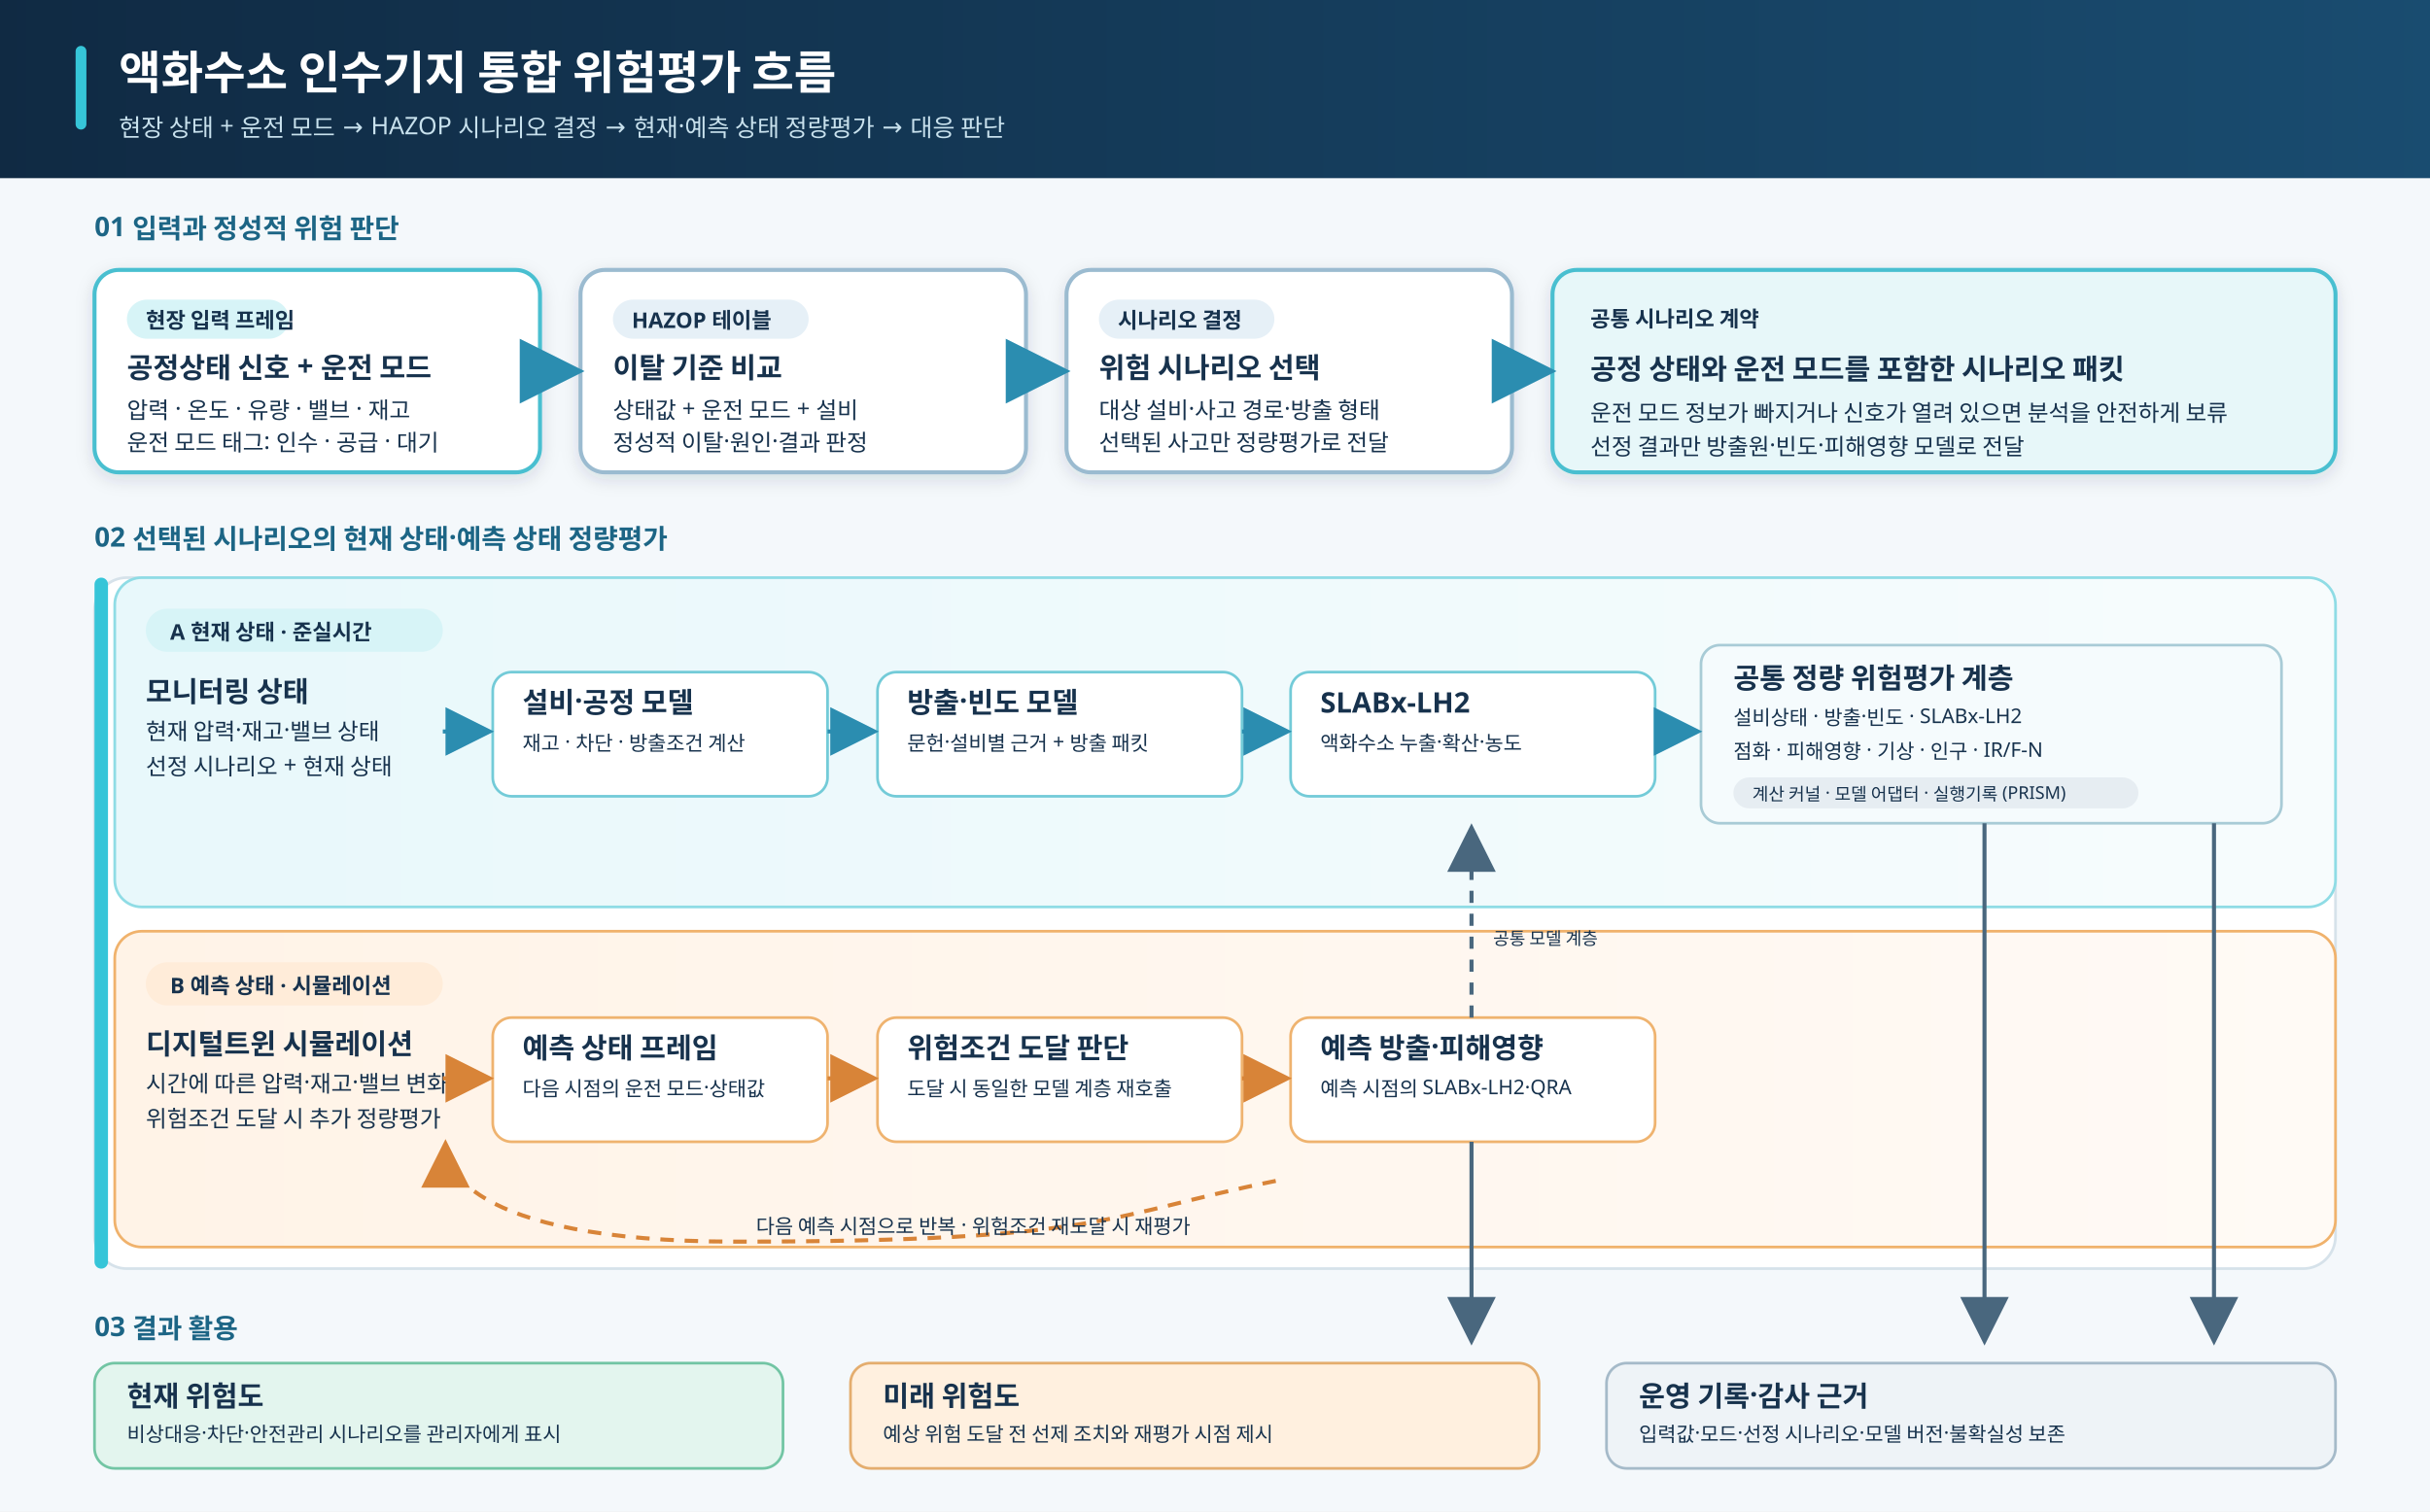
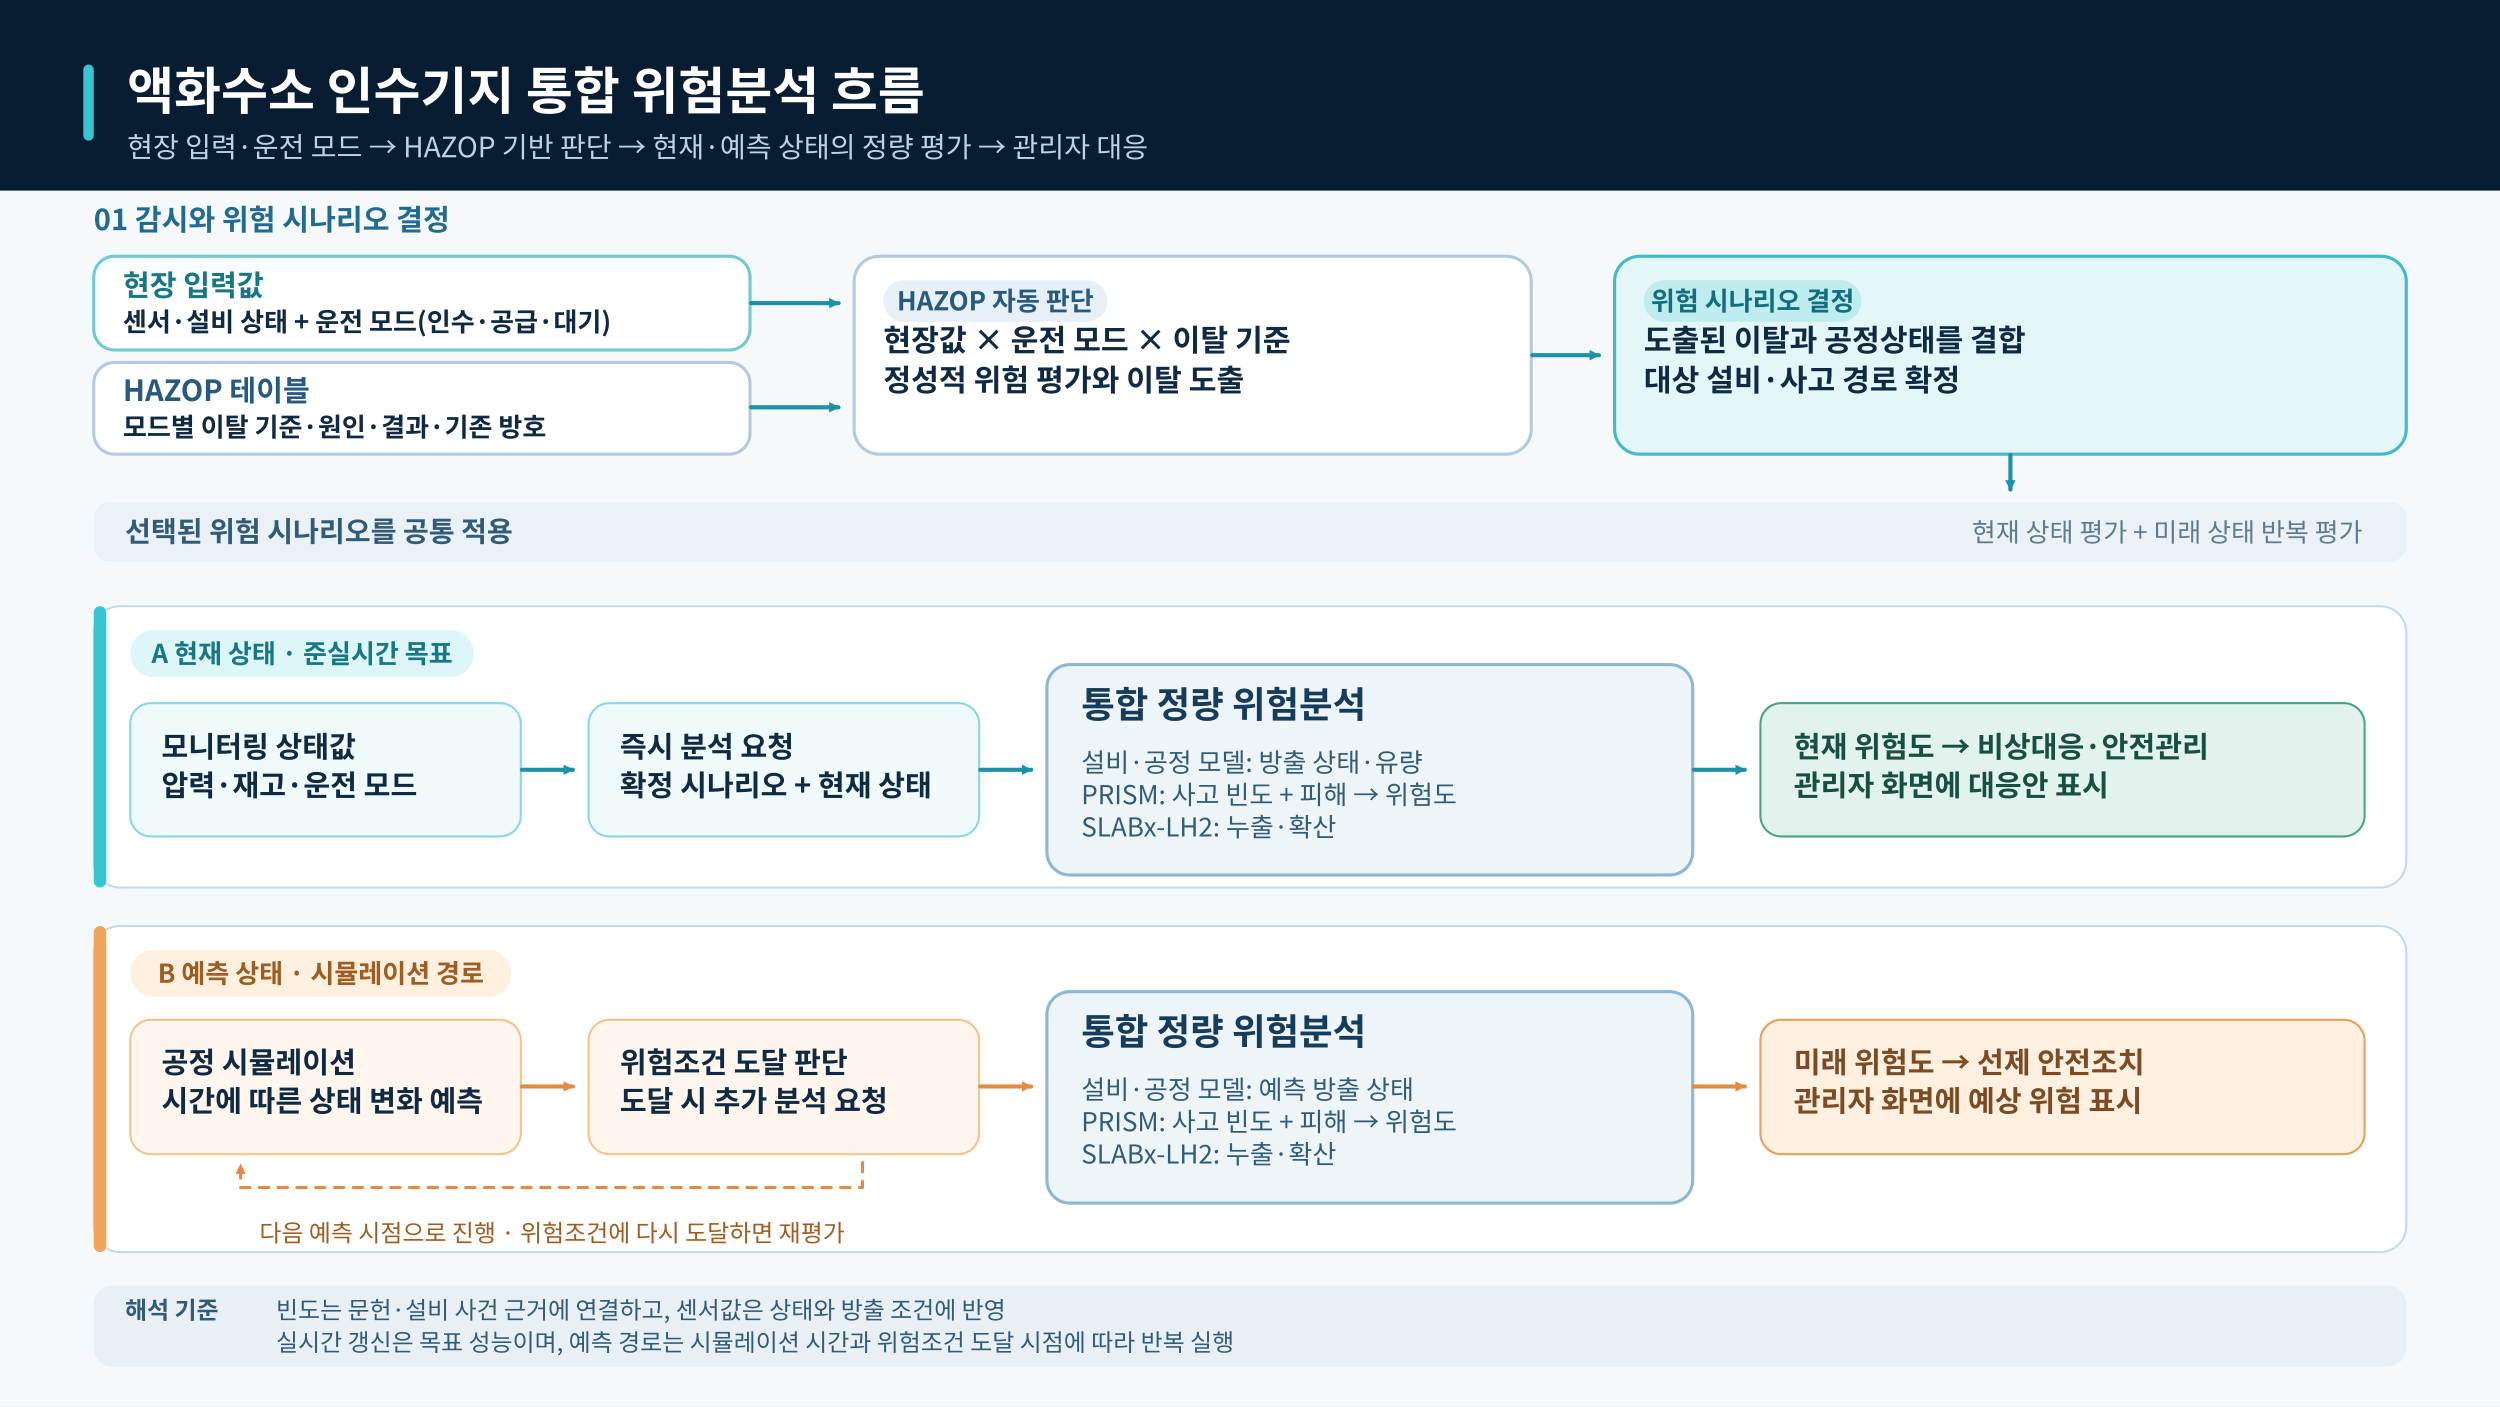
- <svg xmlns="http://www.w3.org/2000/svg" width="1800" height="1120" viewBox="0 0 1800 1120" role="img" aria-labelledby="title desc">
+ <svg xmlns="http://www.w3.org/2000/svg" width="2400" height="1350" viewBox="0 0 2400 1350" role="img" aria-label="액화수소 인수기지의 HAZOP 연계 실시간 및 예측 위험분석 흐름도">
  <defs>
-     <linearGradient id="header" x1="0" y1="0" x2="1" y2="0">
-       <stop offset="0" stop-color="#102a43" />
-       <stop offset="1" stop-color="#194c70" />
-     </linearGradient>
-     <linearGradient id="current" x1="0" y1="0" x2="1" y2="0">
-       <stop offset="0" stop-color="#e8f8fb" />
-       <stop offset="1" stop-color="#f7fcfd" />
-     </linearGradient>
-     <linearGradient id="forecast" x1="0" y1="0" x2="1" y2="0">
-       <stop offset="0" stop-color="#fff3e7" />
-       <stop offset="1" stop-color="#fffaf5" />
-     </linearGradient>
-     <filter id="shadow" x="-10%" y="-10%" width="120%" height="130%">
-       <feDropShadow dx="0" dy="4" stdDeviation="6" flood-color="#102a43" flood-opacity="0.13" />
-     </filter>
-     <marker id="arrow" markerWidth="12" markerHeight="12" refX="10" refY="6" orient="auto">
-       <path d="M0,0 L12,6 L0,12 z" fill="#2b8db0" />
+     <marker id="arrow-1C92A8" markerWidth="12" markerHeight="12" refX="10" refY="6" orient="auto" markerUnits="userSpaceOnUse">
+       <path d="M 1 1 L 11 6 L 1 11 z" fill="#1C92A8" />
    </marker>
-     <marker id="arrow-orange" markerWidth="12" markerHeight="12" refX="10" refY="6" orient="auto">
-       <path d="M0,0 L12,6 L0,12 z" fill="#d88438" />
+     <marker id="arrow-3A70A9" markerWidth="12" markerHeight="12" refX="10" refY="6" orient="auto" markerUnits="userSpaceOnUse">
+       <path d="M 1 1 L 11 6 L 1 11 z" fill="#3A70A9" />
    </marker>
-     <marker id="arrow-dark" markerWidth="12" markerHeight="12" refX="10" refY="6" orient="auto">
-       <path d="M0,0 L12,6 L0,12 z" fill="#49677e" />
+     <marker id="arrow-E28B43" markerWidth="12" markerHeight="12" refX="10" refY="6" orient="auto" markerUnits="userSpaceOnUse">
+       <path d="M 1 1 L 11 6 L 1 11 z" fill="#E28B43" />
    </marker>
-     <style>
-       .kr { font-family: "Malgun Gothic", "Noto Sans KR", sans-serif; fill:#17324d; }
-       .title { font-size:34px; font-weight:700; fill:#ffffff; }
-       .subtitle { font-size:18px; fill:#c8e1ed; }
-       .section { font-size:20px; font-weight:700; fill:#1c6585; }
-       .box-title { font-size:21px; font-weight:700; }
-       .box-text { font-size:17px; }
-       .small { font-size:15px; }
-       .tiny { font-size:13px; }
-       .label { font-size:16px; font-weight:700; }
-     </style>
+     <marker id="arrow-AA5A4B" markerWidth="12" markerHeight="12" refX="10" refY="6" orient="auto" markerUnits="userSpaceOnUse">
+       <path d="M 1 1 L 11 6 L 1 11 z" fill="#AA5A4B" />
+     </marker>
+     <marker id="arrow-768EA3" markerWidth="12" markerHeight="12" refX="10" refY="6" orient="auto" markerUnits="userSpaceOnUse">
+       <path d="M 1 1 L 11 6 L 1 11 z" fill="#768EA3" />
+     </marker>
  </defs>
-   <rect width="1800" height="1120" fill="#f4f8fb" />
-   <rect x="0" y="0" width="1800" height="132" fill="url(#header)" />
-   <rect x="56" y="34" width="8" height="62" rx="4" fill="#36c5d8" />
-   <text x="88" y="66" class="kr title">액화수소 인수기지 통합 위험평가 흐름</text>
-   <text x="88" y="101" class="kr subtitle">현장 상태 + 운전 모드 → HAZOP 시나리오 결정 → 현재·예측 상태 정량평가 → 대응 판단</text>
-   <text x="70" y="175" class="kr section">01  입력과 정성적 위험 판단</text>
-   <g filter="url(#shadow)">
-     <rect x="70" y="200" width="330" height="150" rx="18" fill="#ffffff" stroke="#49bfd0" stroke-width="3" />
-     <rect x="430" y="200" width="330" height="150" rx="18" fill="#ffffff" stroke="#9bbbd0" stroke-width="3" />
-     <rect x="790" y="200" width="330" height="150" rx="18" fill="#ffffff" stroke="#9bbbd0" stroke-width="3" />
-     <rect x="1150" y="200" width="580" height="150" rx="18" fill="#e7f7f9" stroke="#49bfd0" stroke-width="3" />
-   </g>
-   <rect x="94" y="222" width="120" height="29" rx="15" fill="#d7f4f7" />
-   <text x="108" y="243" class="kr label" fill="#207f95">현장 입력 프레임</text>
-   <text x="94" y="280" class="kr box-title">공정상태 신호 + 운전 모드</text>
-   <text x="94" y="310" class="kr box-text">압력 · 온도 · 유량 · 밸브 · 재고</text>
-   <text x="94" y="334" class="kr box-text">운전 모드 태그: 인수 · 공급 · 대기</text>
-   <rect x="454" y="222" width="145" height="29" rx="15" fill="#e6f0f7" />
-   <text x="468" y="243" class="kr label" fill="#2b6384">HAZOP 테이블</text>
-   <text x="454" y="280" class="kr box-title">이탈 기준 비교</text>
-   <text x="454" y="310" class="kr box-text">상태값 + 운전 모드 + 설비</text>
-   <text x="454" y="334" class="kr box-text">정성적 이탈·원인·결과 판정</text>
-   <rect x="814" y="222" width="130" height="29" rx="15" fill="#e6f0f7" />
-   <text x="828" y="243" class="kr label" fill="#2b6384">시나리오 결정</text>
-   <text x="814" y="280" class="kr box-title">위험 시나리오 선택</text>
-   <text x="814" y="310" class="kr box-text">대상 설비·사고 경로·방출 형태</text>
-   <text x="814" y="334" class="kr box-text">선택된 사고만 정량평가로 전달</text>
-   <text x="1178" y="242" class="kr label" fill="#247a8a">공통 시나리오 계약</text>
-   <text x="1178" y="281" class="kr box-title">공정 상태와 운전 모드를 포함한 시나리오 패킷</text>
-   <text x="1178" y="312" class="kr box-text">운전 모드 정보가 빠지거나 신호가 열려 있으면 분석을 안전하게 보류</text>
-   <text x="1178" y="337" class="kr box-text">선정 결과만 방출원·빈도·피해영향 모델로 전달</text>
-   <line x1="400" y1="275" x2="425" y2="275" stroke="#2b8db0" stroke-width="4" marker-end="url(#arrow)" />
-   <line x1="760" y1="275" x2="785" y2="275" stroke="#2b8db0" stroke-width="4" marker-end="url(#arrow)" />
-   <line x1="1120" y1="275" x2="1145" y2="275" stroke="#2b8db0" stroke-width="4" marker-end="url(#arrow)" />
-   <text x="70" y="405" class="kr section">02  선택된 시나리오의 현재 상태·예측 상태 정량평가</text>
-   <rect x="70" y="428" width="1660" height="512" rx="24" fill="#ffffff" stroke="#d6e2ea" stroke-width="2" />
-   <rect x="70" y="428" width="10" height="512" rx="5" fill="#36c5d8" />
-   <rect x="85" y="428" width="1645" height="244" rx="20" fill="url(#current)" stroke="#8fdce5" stroke-width="2" />
-   <rect x="85" y="690" width="1645" height="234" rx="20" fill="url(#forecast)" stroke="#f0b26c" stroke-width="2" />
-   <rect x="108" y="451" width="220" height="32" rx="16" fill="#d7f4f7" />
-   <text x="126" y="474" class="kr label" fill="#247f91">A  현재 상태 · 준실시간</text>
-   <text x="108" y="520" class="kr box-title">모니터링 상태</text>
-   <text x="108" y="548" class="kr box-text">현재 압력·재고·밸브 상태</text>
-   <text x="108" y="574" class="kr box-text">선정 시나리오 + 현재 상태</text>
-   <rect x="365" y="498" width="248" height="92" rx="14" fill="#ffffff" stroke="#73cbd8" stroke-width="2" />
-   <text x="387" y="528" class="kr box-title">설비·공정 모델</text>
-   <text x="387" y="556" class="kr small">재고 · 차단 · 방출조건 계산</text>
-   <line x1="328" y1="542" x2="360" y2="542" stroke="#2b8db0" stroke-width="3" marker-end="url(#arrow)" />
-   <rect x="650" y="498" width="270" height="92" rx="14" fill="#ffffff" stroke="#73cbd8" stroke-width="2" />
-   <text x="672" y="528" class="kr box-title">방출·빈도 모델</text>
-   <text x="672" y="556" class="kr small">문헌·설비별 근거 + 방출 패킷</text>
-   <line x1="613" y1="542" x2="645" y2="542" stroke="#2b8db0" stroke-width="3" marker-end="url(#arrow)" />
-   <rect x="956" y="498" width="270" height="92" rx="14" fill="#ffffff" stroke="#73cbd8" stroke-width="2" />
-   <text x="978" y="528" class="kr box-title">SLABx-LH2</text>
-   <text x="978" y="556" class="kr small">액화수소 누출·확산·농도</text>
-   <line x1="920" y1="542" x2="951" y2="542" stroke="#2b8db0" stroke-width="3" marker-end="url(#arrow)" />
-   <rect x="1260" y="478" width="430" height="132" rx="14" fill="#f5fbfd" stroke="#a8cbd6" stroke-width="2" />
-   <text x="1284" y="510" class="kr box-title">공통 정량 위험평가 계층</text>
-   <text x="1284" y="537" class="kr small">설비상태 · 방출·빈도 · SLABx-LH2</text>
-   <text x="1284" y="562" class="kr small">점화 · 피해영향 · 기상 · 인구 · IR/F-N</text>
-   <rect x="1284" y="576" width="300" height="23" rx="12" fill="#e6edf2" />
-   <text x="1298" y="593" class="kr tiny" fill="#49677e">계산 커널 · 모델 어댑터 · 실행기록 (PRISM)</text>
-   <line x1="1226" y1="542" x2="1255" y2="542" stroke="#2b8db0" stroke-width="3" marker-end="url(#arrow)" />
-   <rect x="108" y="713" width="220" height="32" rx="16" fill="#ffecd9" />
-   <text x="126" y="736" class="kr label" fill="#a56127">B  예측 상태 · 시뮬레이션</text>
-   <text x="108" y="781" class="kr box-title">디지털트윈 시뮬레이션</text>
-   <text x="108" y="809" class="kr box-text">시간에 따른 압력·재고·밸브 변화</text>
-   <text x="108" y="835" class="kr box-text">위험조건 도달 시 추가 정량평가</text>
-   <rect x="365" y="754" width="248" height="92" rx="14" fill="#ffffff" stroke="#efb36f" stroke-width="2" />
-   <text x="387" y="784" class="kr box-title">예측 상태 프레임</text>
-   <text x="387" y="812" class="kr small">다음 시점의 운전 모드·상태값</text>
-   <line x1="328" y1="799" x2="360" y2="799" stroke="#d88438" stroke-width="3" marker-end="url(#arrow-orange)" />
-   <rect x="650" y="754" width="270" height="92" rx="14" fill="#ffffff" stroke="#efb36f" stroke-width="2" />
-   <text x="672" y="784" class="kr box-title">위험조건 도달 판단</text>
-   <text x="672" y="812" class="kr small">도달 시 동일한 모델 계층 재호출</text>
-   <line x1="613" y1="799" x2="645" y2="799" stroke="#d88438" stroke-width="3" marker-end="url(#arrow-orange)" />
-   <rect x="956" y="754" width="270" height="92" rx="14" fill="#ffffff" stroke="#efb36f" stroke-width="2" />
-   <text x="978" y="784" class="kr box-title">예측 방출·피해영향</text>
-   <text x="978" y="812" class="kr small">예측 시점의 SLABx-LH2·QRA</text>
-   <line x1="920" y1="799" x2="951" y2="799" stroke="#d88438" stroke-width="3" marker-end="url(#arrow-orange)" />
-   <line x1="1090" y1="754" x2="1090" y2="616" stroke="#49677e" stroke-width="3" stroke-dasharray="9 8" marker-end="url(#arrow-dark)" />
-   <text x="1106" y="700" class="kr tiny" fill="#49677e">공통 모델 계층</text>
-   <text x="70" y="990" class="kr section">03  결과 활용</text>
-   <rect x="70" y="1010" width="510" height="78" rx="15" fill="#e3f5ee" stroke="#72c5a4" stroke-width="2" />
-   <text x="94" y="1042" class="kr box-title" fill="#2f765d">현재 위험도</text>
-   <text x="94" y="1068" class="kr small">비상대응·차단·안전관리 시나리오를 관리자에게 표시</text>
-   <rect x="630" y="1010" width="510" height="78" rx="15" fill="#fff0df" stroke="#e4ad6e" stroke-width="2" />
-   <text x="654" y="1042" class="kr box-title" fill="#9c642e">미래 위험도</text>
-   <text x="654" y="1068" class="kr small">예상 위험 도달 전 선제 조치와 재평가 시점 제시</text>
-   <rect x="1190" y="1010" width="540" height="78" rx="15" fill="#eef3f7" stroke="#a5bac9" stroke-width="2" />
-   <text x="1214" y="1042" class="kr box-title" fill="#49677e">운영 기록·감사 근거</text>
-   <text x="1214" y="1068" class="kr small">입력값·모드·선정 시나리오·모델 버전·불확실성 보존</text>
-   <line x1="1470" y1="610" x2="1470" y2="991" stroke="#49677e" stroke-width="3" marker-end="url(#arrow-dark)" />
-   <line x1="1090" y1="846" x2="1090" y2="991" stroke="#49677e" stroke-width="3" marker-end="url(#arrow-dark)" />
-   <line x1="1640" y1="610" x2="1640" y2="991" stroke="#49677e" stroke-width="3" marker-end="url(#arrow-dark)" />
-   <path d="M 945 875 C 820 900, 820 920, 545 920 C 340 920, 330 860, 330 850" fill="none" stroke="#d88438" stroke-width="3" stroke-dasharray="10 8" marker-end="url(#arrow-orange)" />
-   <text x="560" y="914" class="kr small" fill="#a56127">다음 예측 시점으로 반복 · 위험조건 재도달 시 재평가</text>
+   <rect width="2400" height="1350" fill="#F5F9FC" />
+   <rect width="2400" height="183" fill="#081D31" />
+   <rect x="80" y="62" width="10" height="73" rx="5" fill="#35C6D6" />
+   <text x="122" y="105" font-family="Malgun Gothic, Noto Sans CJK KR, sans-serif" font-size="49" font-weight="800" fill="#FFFFFF" text-anchor="start">
+     <tspan x="122" dy="0">액화수소 인수기지 통합 위험분석 흐름</tspan>
+   </text>
+   <text x="122" y="151" font-family="Malgun Gothic, Noto Sans CJK KR, sans-serif" font-size="27" font-weight="400" fill="#BAD4E5" text-anchor="start">
+     <tspan x="122" dy="0">현장 입력·운전 모드 → HAZOP 기반 판단 → 현재·예측 상태의 정량 평가 → 관리자 대응</tspan>
+   </text>
+   <text x="90" y="221" font-family="Malgun Gothic, Noto Sans CJK KR, sans-serif" font-size="28" font-weight="800" fill="#216A91" text-anchor="start">
+     <tspan x="90" dy="0">01  감시와 위험 시나리오 결정</tspan>
+   </text>
+   <rect x="90" y="246" width="630" height="90" rx="20" fill="#FFFFFF" stroke="#6FCAD3" stroke-width="3" />
+   <text x="118" y="284" font-family="Malgun Gothic, Noto Sans CJK KR, sans-serif" font-size="28" font-weight="800" fill="#167785" text-anchor="start">
+     <tspan x="118" dy="0">현장 입력값</tspan>
+   </text>
+   <text x="118" y="318" font-family="Malgun Gothic, Noto Sans CJK KR, sans-serif" font-size="25" font-weight="600" fill="#102A43" text-anchor="start">
+     <tspan x="118" dy="0">센서·설비 상태 + 운전 모드(인수·공급·대기)</tspan>
+   </text>
+   <rect x="90" y="348" width="630" height="88" rx="20" fill="#FFFFFF" stroke="#B7CADB" stroke-width="3" />
+   <text x="118" y="385" font-family="Malgun Gothic, Noto Sans CJK KR, sans-serif" font-size="28" font-weight="800" fill="#285A80" text-anchor="start">
+     <tspan x="118" dy="0">HAZOP 테이블</tspan>
+   </text>
+   <text x="118" y="419" font-family="Malgun Gothic, Noto Sans CJK KR, sans-serif" font-size="25" font-weight="600" fill="#102A43" text-anchor="start">
+     <tspan x="118" dy="0">모드별 이탈 기준·원인·결과·기존 방호</tspan>
+   </text>
+   <rect x="820" y="246" width="650" height="190" rx="24" fill="#FFFFFF" stroke="#B7CADB" stroke-width="3" />
+   <rect x="848" y="269" width="215" height="40" rx="20" fill="#E7F0F7" stroke="#E7F0F7" stroke-width="0" />
+   <text x="955.5" y="298" font-family="Malgun Gothic, Noto Sans CJK KR, sans-serif" font-size="25" font-weight="700" fill="#285A80" text-anchor="middle">
+     <tspan x="955.5" dy="0">HAZOP 자동 판단</tspan>
+   </text>
+   <text x="848" y="337" font-family="Malgun Gothic, Noto Sans CJK KR, sans-serif" font-size="29" font-weight="700" fill="#102A43" text-anchor="start">
+     <tspan x="848" dy="0">현장값 × 운전 모드 × 이탈 기준</tspan>
+     <tspan x="848" dy="38.3">정성적 위험 평가와 이탈 도출</tspan>
+   </text>
+   <rect x="1550" y="246" width="760" height="190" rx="24" fill="#E3F6F8" stroke="#42BAC9" stroke-width="3" />
+   <rect x="1578" y="269" width="209" height="40" rx="20" fill="#BFECEF" stroke="#BFECEF" stroke-width="0" />
+   <text x="1682.5" y="298" font-family="Malgun Gothic, Noto Sans CJK KR, sans-serif" font-size="25" font-weight="700" fill="#126D7D" text-anchor="middle">
+     <tspan x="1682.5" dy="0">위험 시나리오 결정</tspan>
+   </text>
+   <text x="1578" y="337" font-family="Malgun Gothic, Noto Sans CJK KR, sans-serif" font-size="29" font-weight="700" fill="#102A43" text-anchor="start">
+     <tspan x="1578" dy="0">도출된 이탈과 공정상태를 결합</tspan>
+     <tspan x="1578" dy="38.3">대상 설비·사고 경로 확정</tspan>
+   </text>
+   <path d="M 721 291 H 805" fill="none" stroke="#1C92A8" stroke-width="4" stroke-linecap="round" stroke-linejoin="round" marker-end="url(#arrow-1C92A8)" />
+   <path d="M 721 391 H 805" fill="none" stroke="#1C92A8" stroke-width="4" stroke-linecap="round" stroke-linejoin="round" marker-end="url(#arrow-1C92A8)" />
+   <path d="M 1471 341 H 1535" fill="none" stroke="#1C92A8" stroke-width="4" stroke-linecap="round" stroke-linejoin="round" marker-end="url(#arrow-1C92A8)" />
+   <path d="M 1930 437 V 470" fill="none" stroke="#1C92A8" stroke-width="4" stroke-linecap="round" stroke-linejoin="round" marker-end="url(#arrow-1C92A8)" />
+   <rect x="90" y="482" width="2220" height="57" rx="15" fill="#EAF2F7" />
+   <text x="120" y="520" font-family="Malgun Gothic, Noto Sans CJK KR, sans-serif" font-size="27" font-weight="700" fill="#315B77" text-anchor="start">
+     <tspan x="120" dy="0">선택된 위험 시나리오를 공통 적용</tspan>
+   </text>
+   <text x="2268" y="520" font-family="Malgun Gothic, Noto Sans CJK KR, sans-serif" font-size="25" font-weight="500" fill="#5F7B90" text-anchor="end">
+     <tspan x="2268" dy="0">현재 상태 평가  +  미래 상태 반복 평가</tspan>
+   </text>
+   <rect x="90" y="582" width="2220" height="270" rx="25" fill="#FFFFFF" stroke="#C7D9E5" stroke-width="2" />
+   <rect x="90" y="582" width="12" height="270" rx="6" fill="#35C6D6" />
+   <rect x="125" y="605" width="330" height="45" rx="22.5" fill="#DDF7F9" stroke="#DDF7F9" stroke-width="0" />
+   <text x="290" y="636.5" font-family="Malgun Gothic, Noto Sans CJK KR, sans-serif" font-size="25" font-weight="700" fill="#167785" text-anchor="middle">
+     <tspan x="290" dy="0">A  현재 상태 · 준실시간 목표</tspan>
+   </text>
+   <rect x="125" y="675" width="375" height="128" rx="20" fill="#EFFAFB" stroke="#8BD7DF" stroke-width="2" />
+   <text x="155" y="727" font-family="Malgun Gothic, Noto Sans CJK KR, sans-serif" font-size="28" font-weight="700" fill="#102A43" text-anchor="start">
+     <tspan x="155" dy="0">모니터링 상태값</tspan>
+     <tspan x="155" dy="37.0">압력·재고·운전 모드</tspan>
+   </text>
+   <rect x="565" y="675" width="375" height="128" rx="20" fill="#EFFAFB" stroke="#8BD7DF" stroke-width="2" />
+   <text x="595" y="727" font-family="Malgun Gothic, Noto Sans CJK KR, sans-serif" font-size="28" font-weight="700" fill="#102A43" text-anchor="start">
+     <tspan x="595" dy="0">즉시 분석 요청</tspan>
+     <tspan x="595" dy="37.0">확정 시나리오 + 현재 상태</tspan>
+   </text>
+   <rect x="1005" y="638" width="620" height="202" rx="22" fill="#EDF5F9" stroke="#8EB8D0" stroke-width="3" />
+   <text x="1038" y="689" font-family="Malgun Gothic, Noto Sans CJK KR, sans-serif" font-size="35" font-weight="800" fill="#153D5B" text-anchor="start">
+     <tspan x="1038" dy="0">통합 정량 위험분석</tspan>
+   </text>
+   <text x="1038" y="741" font-family="Malgun Gothic, Noto Sans CJK KR, sans-serif" font-size="25" font-weight="500" fill="#315B77" text-anchor="start">
+     <tspan x="1038" dy="0">설비·공정 모델: 방출 상태·유량</tspan>
+     <tspan x="1038" dy="31.0">PRISM: 사고 빈도 + 피해 → 위험도</tspan>
+     <tspan x="1038" dy="31.0">SLABx-LH2: 누출·확산</tspan>
+   </text>
+   <rect x="1690" y="675" width="580" height="128" rx="20" fill="#E1F3EC" stroke="#48A483" stroke-width="2" />
+   <text x="1722" y="727" font-family="Malgun Gothic, Noto Sans CJK KR, sans-serif" font-size="28" font-weight="700" fill="#174F43" text-anchor="start">
+     <tspan x="1722" dy="0">현재 위험도 → 비상대응·안전관리</tspan>
+     <tspan x="1722" dy="37.0">관리자 화면에 대응안 표시</tspan>
+   </text>
+   <path d="M 501 739 H 550" fill="none" stroke="#1C92A8" stroke-width="4" stroke-linecap="round" stroke-linejoin="round" marker-end="url(#arrow-1C92A8)" />
+   <path d="M 941 739 H 990" fill="none" stroke="#1C92A8" stroke-width="4" stroke-linecap="round" stroke-linejoin="round" marker-end="url(#arrow-1C92A8)" />
+   <path d="M 1626 739 H 1675" fill="none" stroke="#1C92A8" stroke-width="4" stroke-linecap="round" stroke-linejoin="round" marker-end="url(#arrow-1C92A8)" />
+   <rect x="90" y="889" width="2220" height="313" rx="25" fill="#FFFFFF" stroke="#C7D9E5" stroke-width="2" />
+   <rect x="90" y="889" width="12" height="313" rx="6" fill="#F2A45B" />
+   <rect x="125" y="912" width="366" height="45" rx="22.5" fill="#FFF0DF" stroke="#FFF0DF" stroke-width="0" />
+   <text x="308" y="943.5" font-family="Malgun Gothic, Noto Sans CJK KR, sans-serif" font-size="25" font-weight="700" fill="#9F5D21" text-anchor="middle">
+     <tspan x="308" dy="0">B  예측 상태 · 시뮬레이션 경로</tspan>
+   </text>
+   <rect x="125" y="979" width="375" height="129" rx="20" fill="#FFF7EE" stroke="#F3C38E" stroke-width="2" />
+   <text x="155" y="1030" font-family="Malgun Gothic, Noto Sans CJK KR, sans-serif" font-size="28" font-weight="700" fill="#102A43" text-anchor="start">
+     <tspan x="155" dy="0">공정 시뮬레이션</tspan>
+     <tspan x="155" dy="37.0">시간에 따른 상태 변화 예측</tspan>
+   </text>
+   <rect x="565" y="979" width="375" height="129" rx="20" fill="#FFF7EE" stroke="#F3C38E" stroke-width="2" />
+   <text x="595" y="1030" font-family="Malgun Gothic, Noto Sans CJK KR, sans-serif" font-size="28" font-weight="700" fill="#102A43" text-anchor="start">
+     <tspan x="595" dy="0">위험조건 도달 판단</tspan>
+     <tspan x="595" dy="37.0">도달 시 추가 분석 요청</tspan>
+   </text>
+   <rect x="1005" y="952" width="620" height="203" rx="22" fill="#EDF5F9" stroke="#8EB8D0" stroke-width="3" />
+   <text x="1038" y="1003" font-family="Malgun Gothic, Noto Sans CJK KR, sans-serif" font-size="35" font-weight="800" fill="#153D5B" text-anchor="start">
+     <tspan x="1038" dy="0">통합 정량 위험분석</tspan>
+   </text>
+   <text x="1038" y="1055" font-family="Malgun Gothic, Noto Sans CJK KR, sans-serif" font-size="25" font-weight="500" fill="#315B77" text-anchor="start">
+     <tspan x="1038" dy="0">설비·공정 모델: 예측 방출 상태</tspan>
+     <tspan x="1038" dy="31.0">PRISM: 사고 빈도 + 피해 → 위험도</tspan>
+     <tspan x="1038" dy="31.0">SLABx-LH2: 누출·확산</tspan>
+   </text>
+   <rect x="1690" y="979" width="580" height="129" rx="20" fill="#FFF0DF" stroke="#E4A05C" stroke-width="2" />
+   <text x="1722" y="1030" font-family="Malgun Gothic, Noto Sans CJK KR, sans-serif" font-size="28" font-weight="700" fill="#7D4B23" text-anchor="start">
+     <tspan x="1722" dy="0">미래 위험도 → 선제 안전조치</tspan>
+     <tspan x="1722" dy="37.0">관리자 화면에 예상 위험 표시</tspan>
+   </text>
+   <path d="M 501 1043 H 550" fill="none" stroke="#E28B43" stroke-width="4" stroke-linecap="round" stroke-linejoin="round" marker-end="url(#arrow-E28B43)" />
+   <path d="M 941 1043 H 990" fill="none" stroke="#E28B43" stroke-width="4" stroke-linecap="round" stroke-linejoin="round" marker-end="url(#arrow-E28B43)" />
+   <path d="M 1626 1043 H 1675" fill="none" stroke="#E28B43" stroke-width="4" stroke-linecap="round" stroke-linejoin="round" marker-end="url(#arrow-E28B43)" />
+   <path d="M 828 1116 V 1140 H 231 V 1118" fill="none" stroke="#E28B43" stroke-width="3" stroke-linecap="round" stroke-linejoin="round" stroke-dasharray="9 9" marker-end="url(#arrow-E28B43)" />
+   <text x="530" y="1192" font-family="Malgun Gothic, Noto Sans CJK KR, sans-serif" font-size="23" font-weight="500" fill="#9F5D21" text-anchor="middle">
+     <tspan x="530" dy="0">다음 예측 시점으로 진행 · 위험조건에 다시 도달하면 재평가</tspan>
+   </text>
+   <rect x="90" y="1234" width="2220" height="78" rx="18" fill="#E9F0F5" />
+   <text x="120" y="1266" font-family="Malgun Gothic, Noto Sans CJK KR, sans-serif" font-size="23" font-weight="800" fill="#315B77" text-anchor="start">
+     <tspan x="120" dy="0">해석 기준</tspan>
+   </text>
+   <text x="265" y="1266" font-family="Malgun Gothic, Noto Sans CJK KR, sans-serif" font-size="23" font-weight="500" fill="#315B77" text-anchor="start">
+     <tspan x="265" dy="0">빈도는 문헌·설비 사건 근거에 연결하고, 센서값은 상태와 방출 조건에 반영</tspan>
+   </text>
+   <text x="265" y="1297" font-family="Malgun Gothic, Noto Sans CJK KR, sans-serif" font-size="23" font-weight="500" fill="#315B77" text-anchor="start">
+     <tspan x="265" dy="0">실시간 갱신은 목표 성능이며, 예측 경로는 시뮬레이션 시간과 위험조건 도달 시점에 따라 반복 실행</tspan>
+   </text>
</svg>
